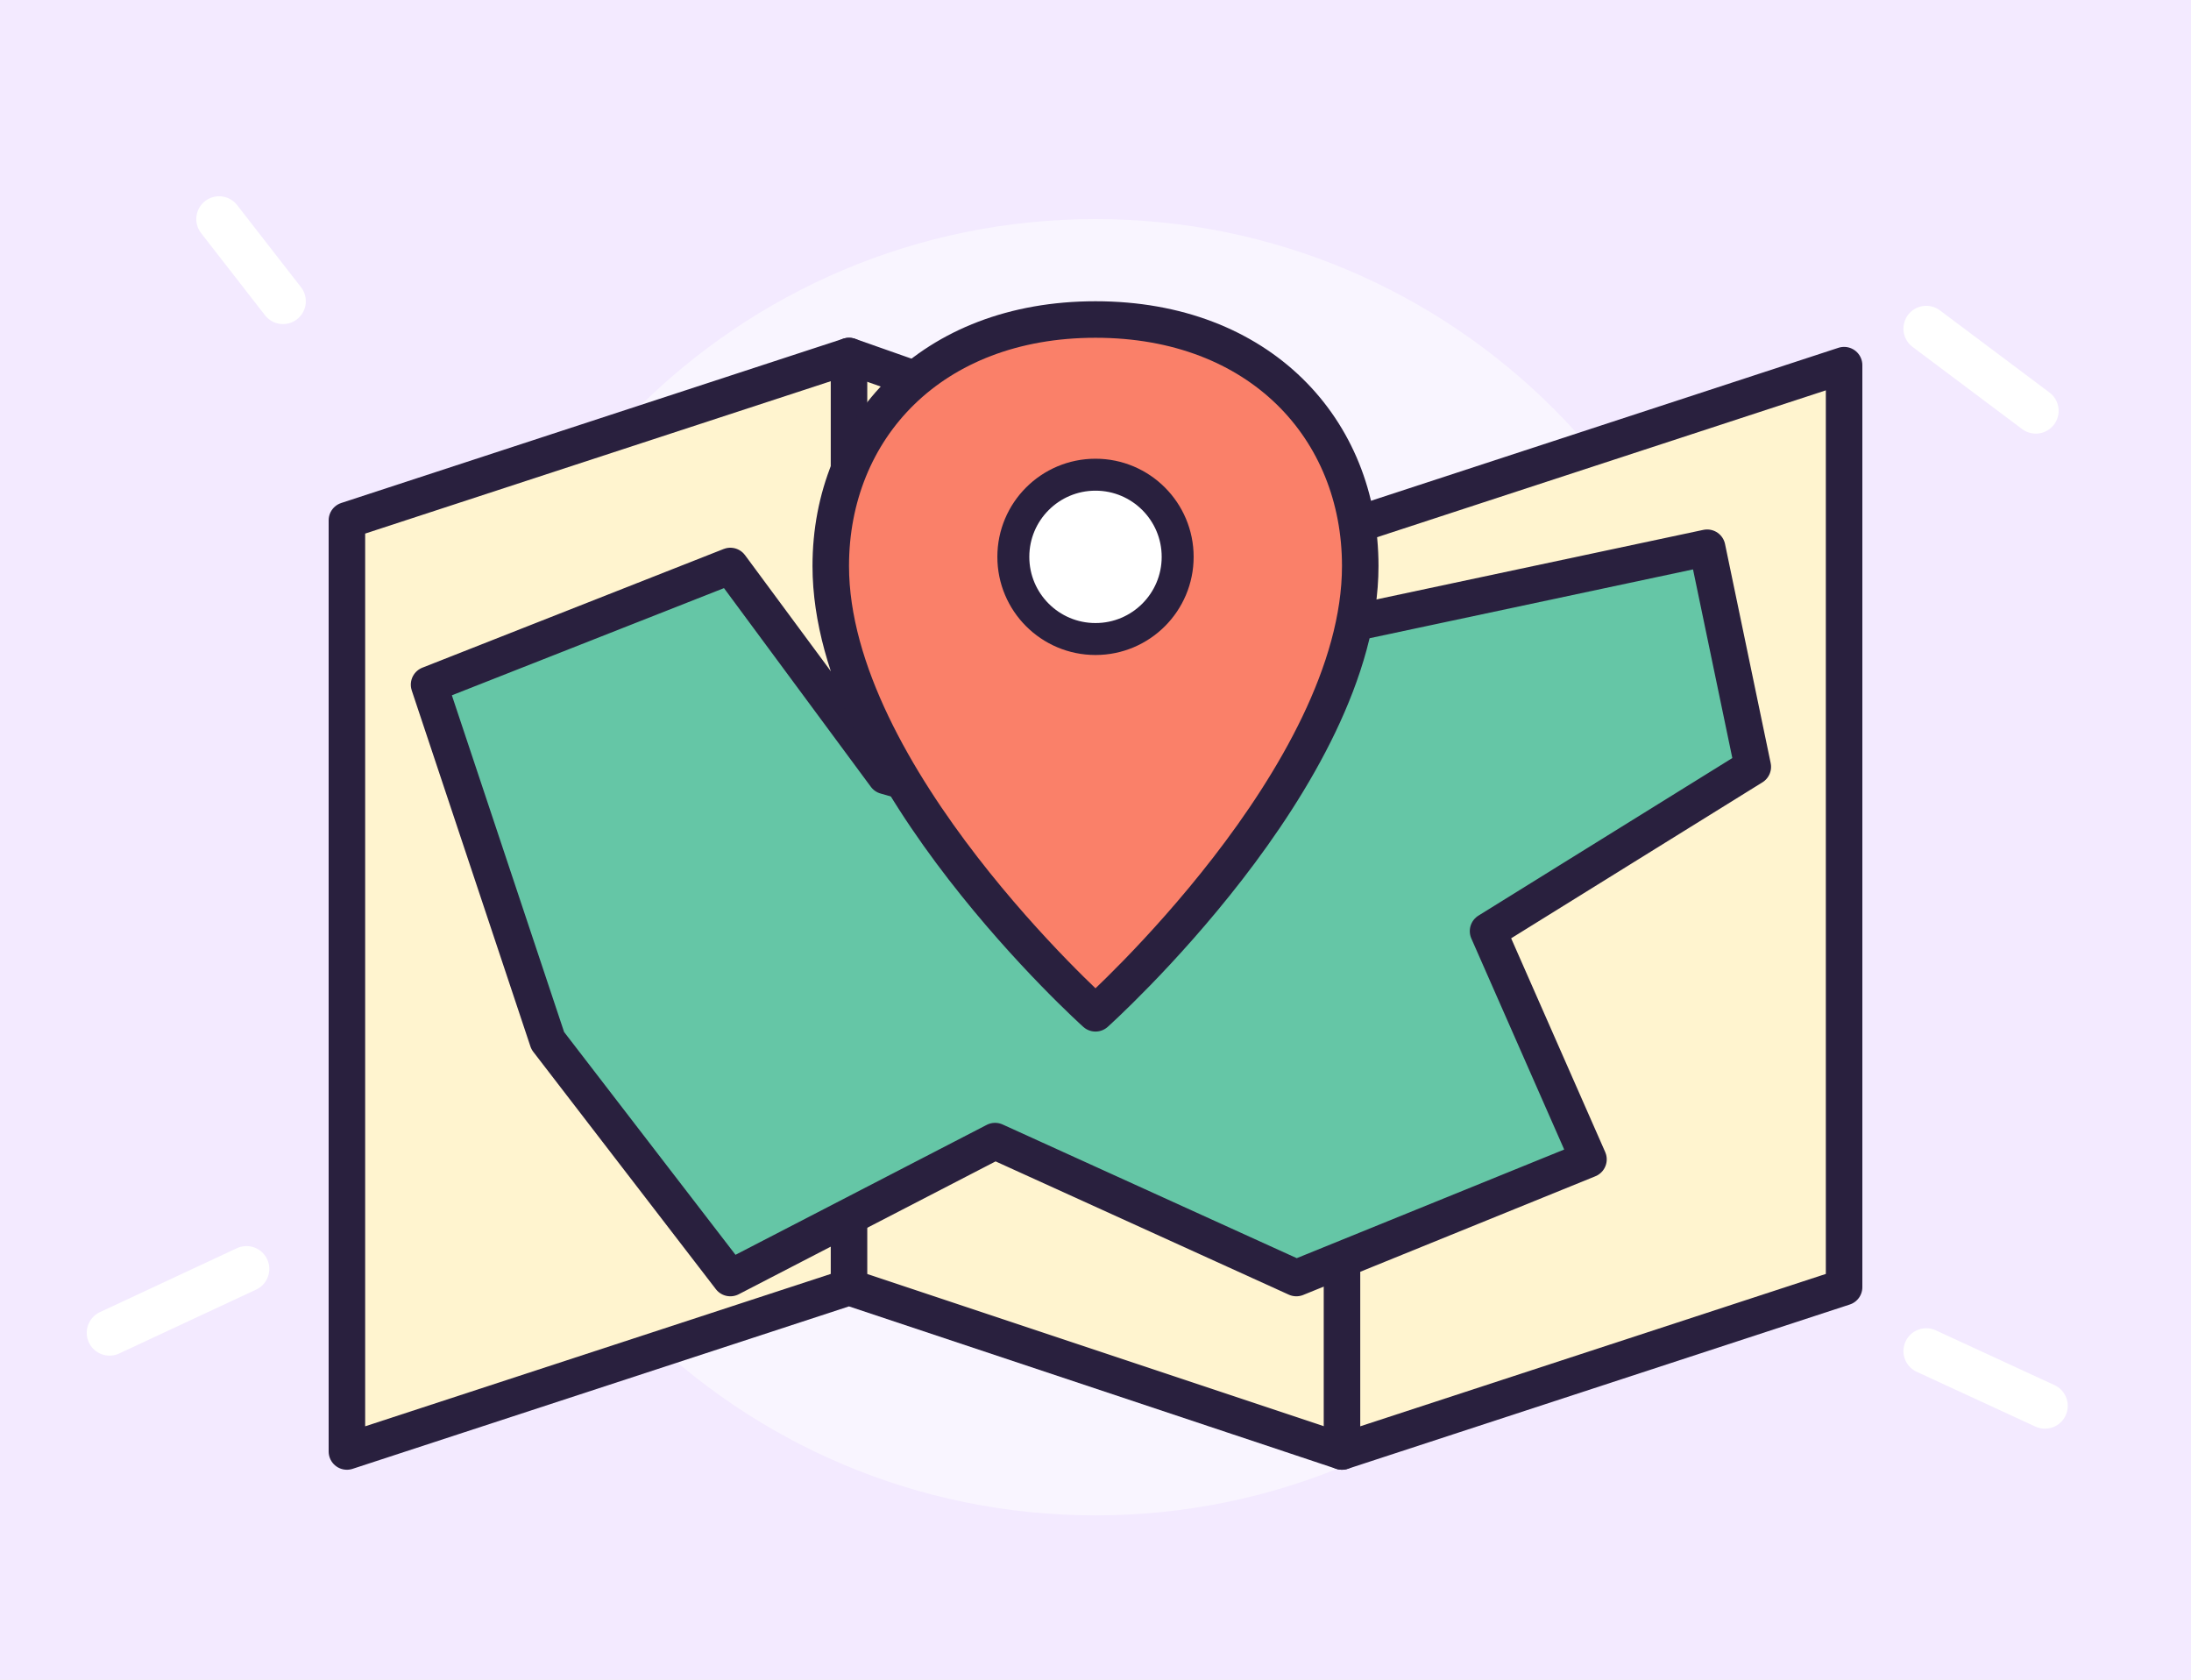
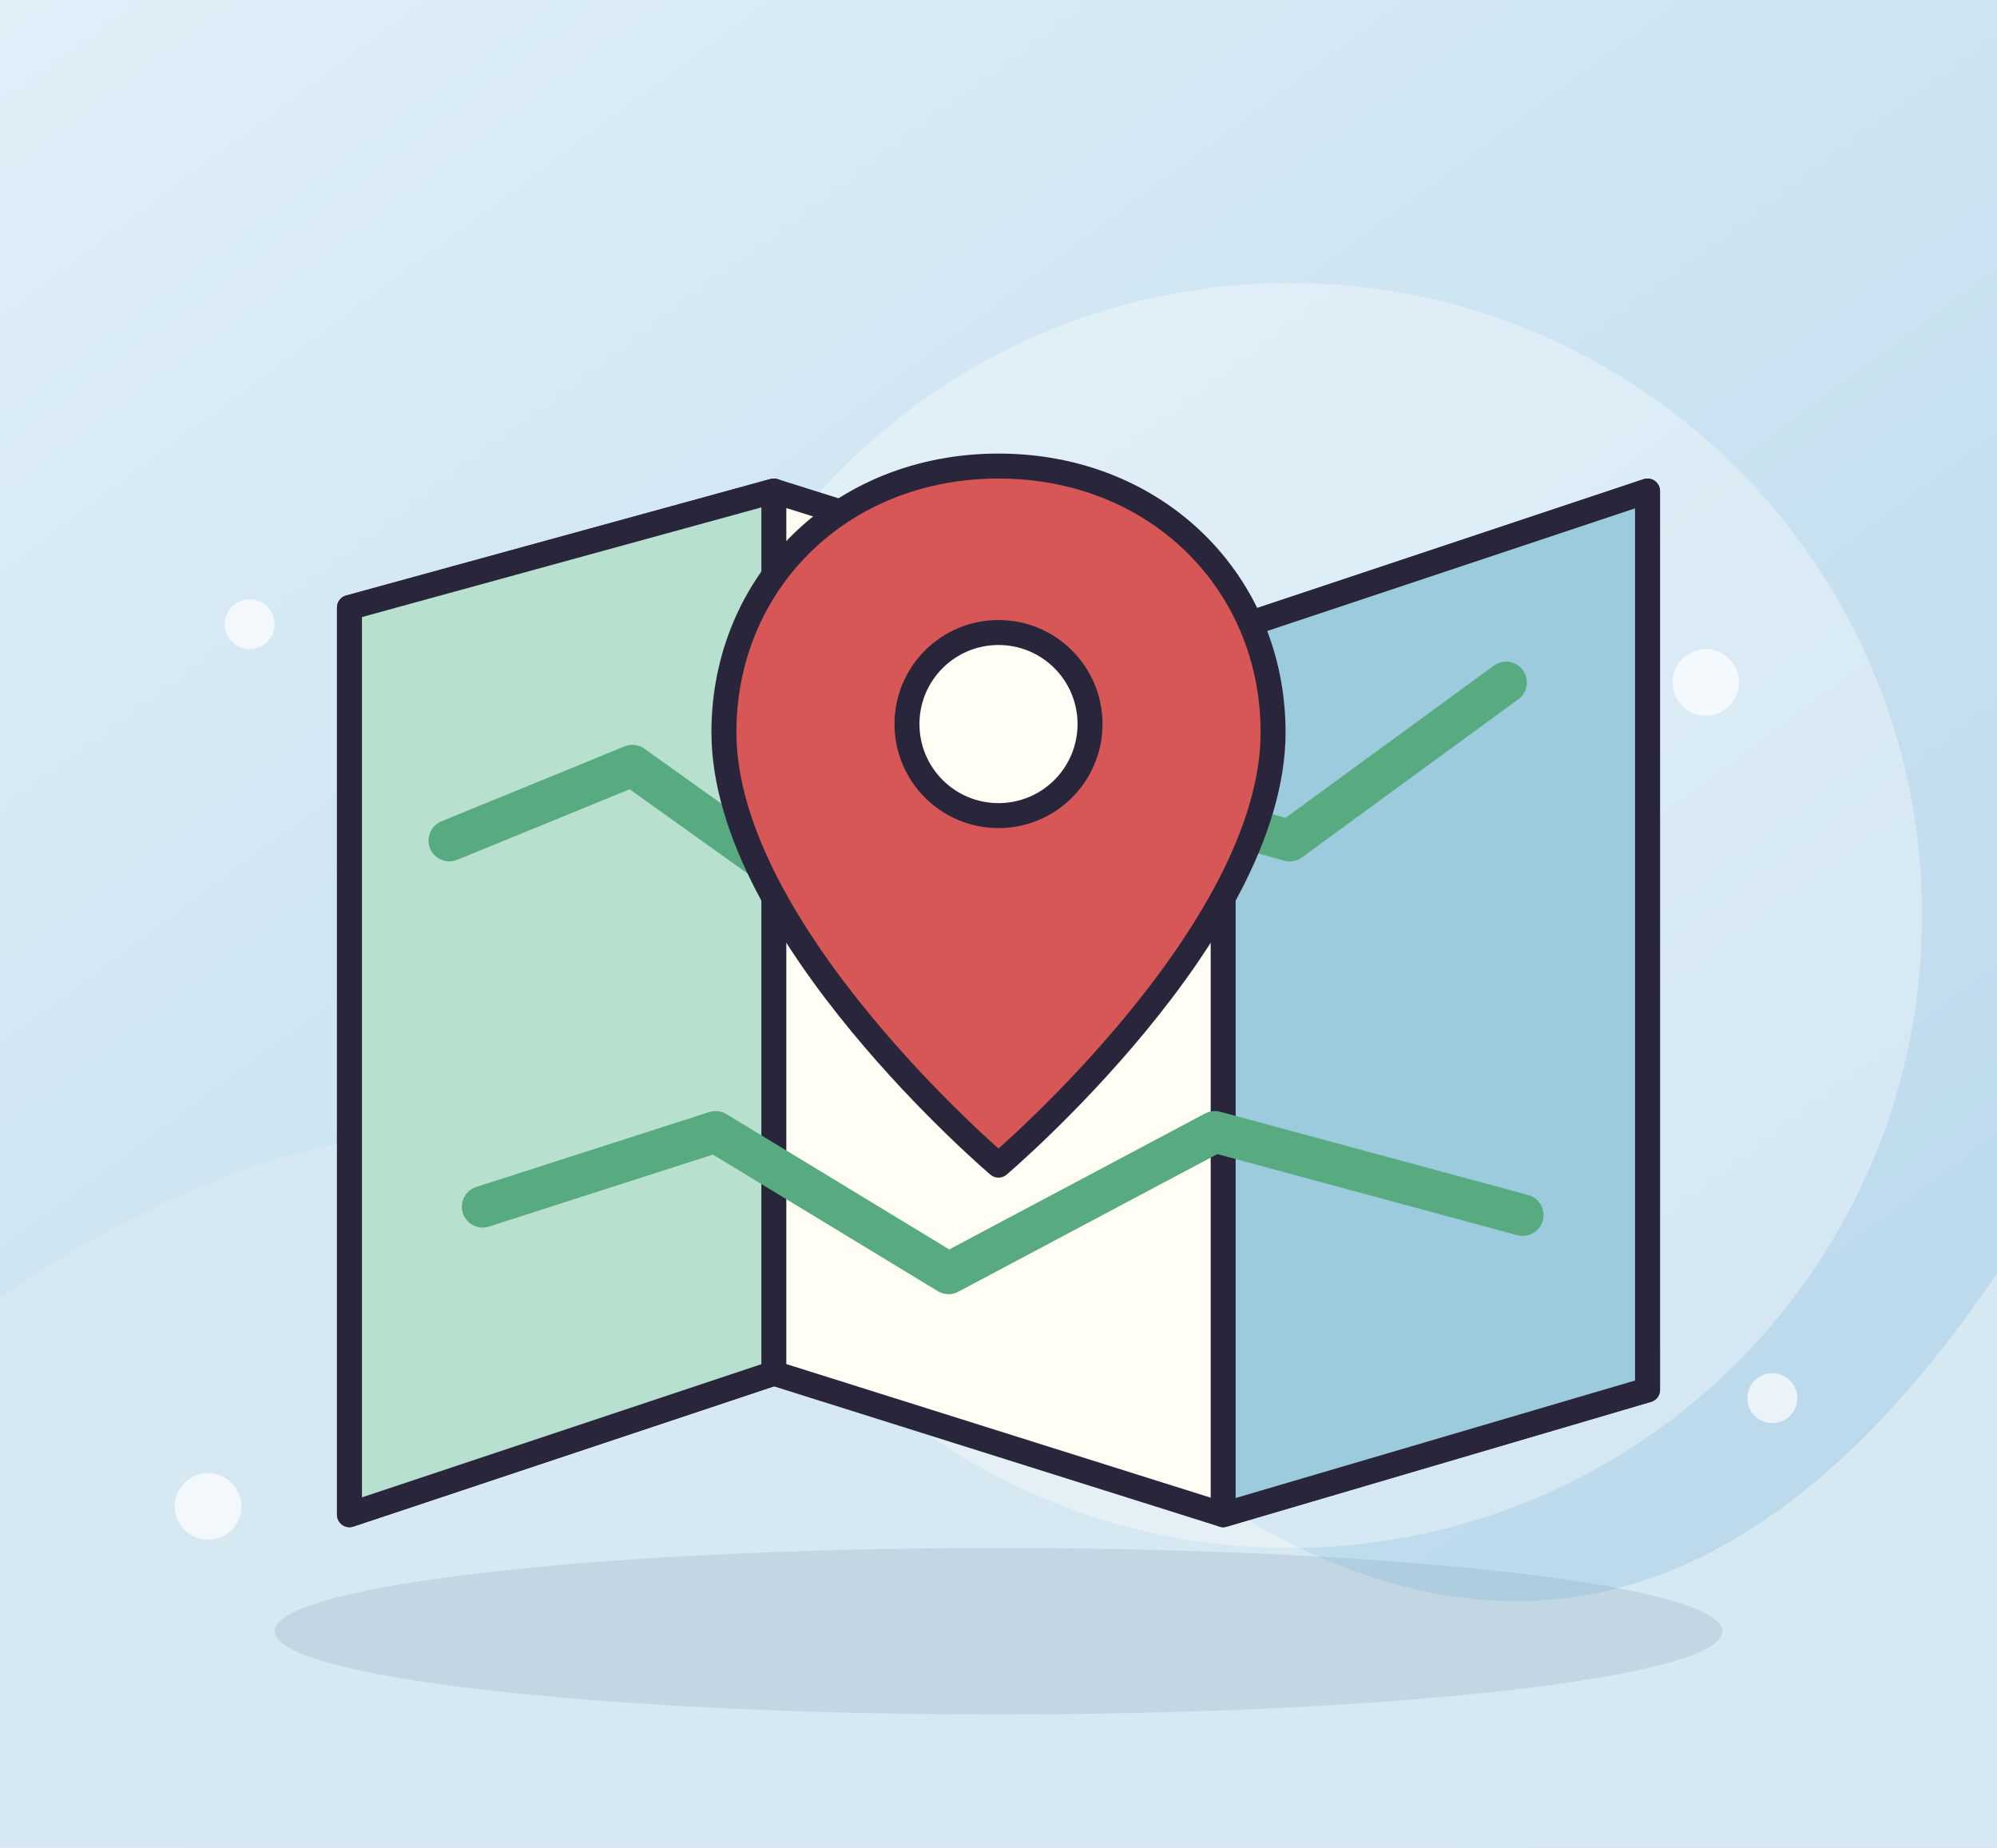
- <svg xmlns="http://www.w3.org/2000/svg" viewBox="0 0 240 184" role="img">
-   <rect width="240" height="184" fill="#f3eaff" />
-   <circle cx="120" cy="95" r="71" fill="#fff" opacity=".52" />
-   <path d="M12 146l15-7m184-103 12 9m-12 103 13 6M24 24l7 9" fill="none" stroke="#fff" stroke-width="5" stroke-linecap="round" />
-   <g stroke="#29203e" stroke-width="3.5" stroke-linecap="round" stroke-linejoin="round">
-     <path d="M38 57l55-18 54 19 55-18v101l-55 18-54-18-55 18z" fill="#fff4cf" stroke="#29203e" stroke-width="4" stroke-linecap="round" stroke-linejoin="round" />
-     <path d="M93 39v102m54-83v101" fill="none" stroke="#29203e" stroke-width="4" stroke-linecap="round" stroke-linejoin="round" />
-     <path d="M47 75l33-13 17 23 28 8 15-23 47-10 5 24-29 18 11 25-32 13-33-15-29 15-20-26z" fill="#65c6a6" stroke="#29203e" stroke-width="4" stroke-linecap="round" stroke-linejoin="round" />
-     <path d="M120 35c-18 0-29 12-29 27 0 23 29 49 29 49s29-26 29-49c0-15-11-27-29-27z" fill="#fa8069" stroke="#29203e" stroke-width="4" stroke-linecap="round" stroke-linejoin="round" />
-     <circle cx="120" cy="61" r="9" fill="#ffffff" />
+ <svg xmlns="http://www.w3.org/2000/svg" viewBox="0 0 240 222" role="img">
+   <defs>
+     <linearGradient id="bg" x2=".8" y2="1">
+       <stop stop-color="#e0eff8" />
+       <stop offset="1" stop-color="#b9d8eb" />
+     </linearGradient>
+   </defs>
+   <rect width="240" height="222" fill="url(#bg)" />
+   <path d="M0 156Q66 110 129 167T240 153V222H0Z" fill="#d6e8f2" />
+   <circle cx="155" cy="110" r="76" fill="#fff" opacity=".34" />
+   <g fill="#fff" opacity=".68">
+     <circle cx="30" cy="75" r="3" />
+     <circle cx="205" cy="82" r="4" />
+     <circle cx="213" cy="168" r="3" />
+     <circle cx="25" cy="181" r="4" />
+   </g>
+   <ellipse cx="120" cy="196" rx="87" ry="10" fill="#698da5" opacity=".19" />
+   <g transform="translate(120 119)" stroke-linejoin="round" stroke-linecap="round">
+     <path d="M-78-46l51-14 54 17 51-17v108L27 63-27 46-78 63z" fill="#fffdf4" stroke="#29263b" stroke-width="3" stroke-linecap="round" stroke-linejoin="round" />
+     <path d="M-78-46l51-14v106l-51 17z" fill="#b8e0cf" stroke="#29263b" stroke-width="3" stroke-linecap="round" stroke-linejoin="round" />
+     <path d="M27-43l51-17V48L27 63z" fill="#9bcbdc" stroke="#29263b" stroke-width="3" stroke-linecap="round" stroke-linejoin="round" />
+     <path d="M-27-60V46m54-89V63" fill="none" stroke="#29263b" stroke-width="2" stroke-linecap="round" stroke-linejoin="round" />
+     <path d="M-66-18l22-9 21 15 29-14 29 8 26-19M-62 26l28-9 28 17 32-17 37 10" fill="none" stroke="#58aa81" stroke-width="5" stroke-linecap="round" stroke-linejoin="round" />
+     <path d="M0-63c-19 0-33 14-33 32 0 24 33 52 33 52s33-28 33-52C33-49 19-63 0-63z" fill="#d75756" stroke="#29263b" stroke-width="3" stroke-linecap="round" stroke-linejoin="round" />
+     <circle cx="0" cy="-32" r="11" fill="#fffdf4" stroke="#29263b" stroke-width="3" />
  </g>
</svg>
